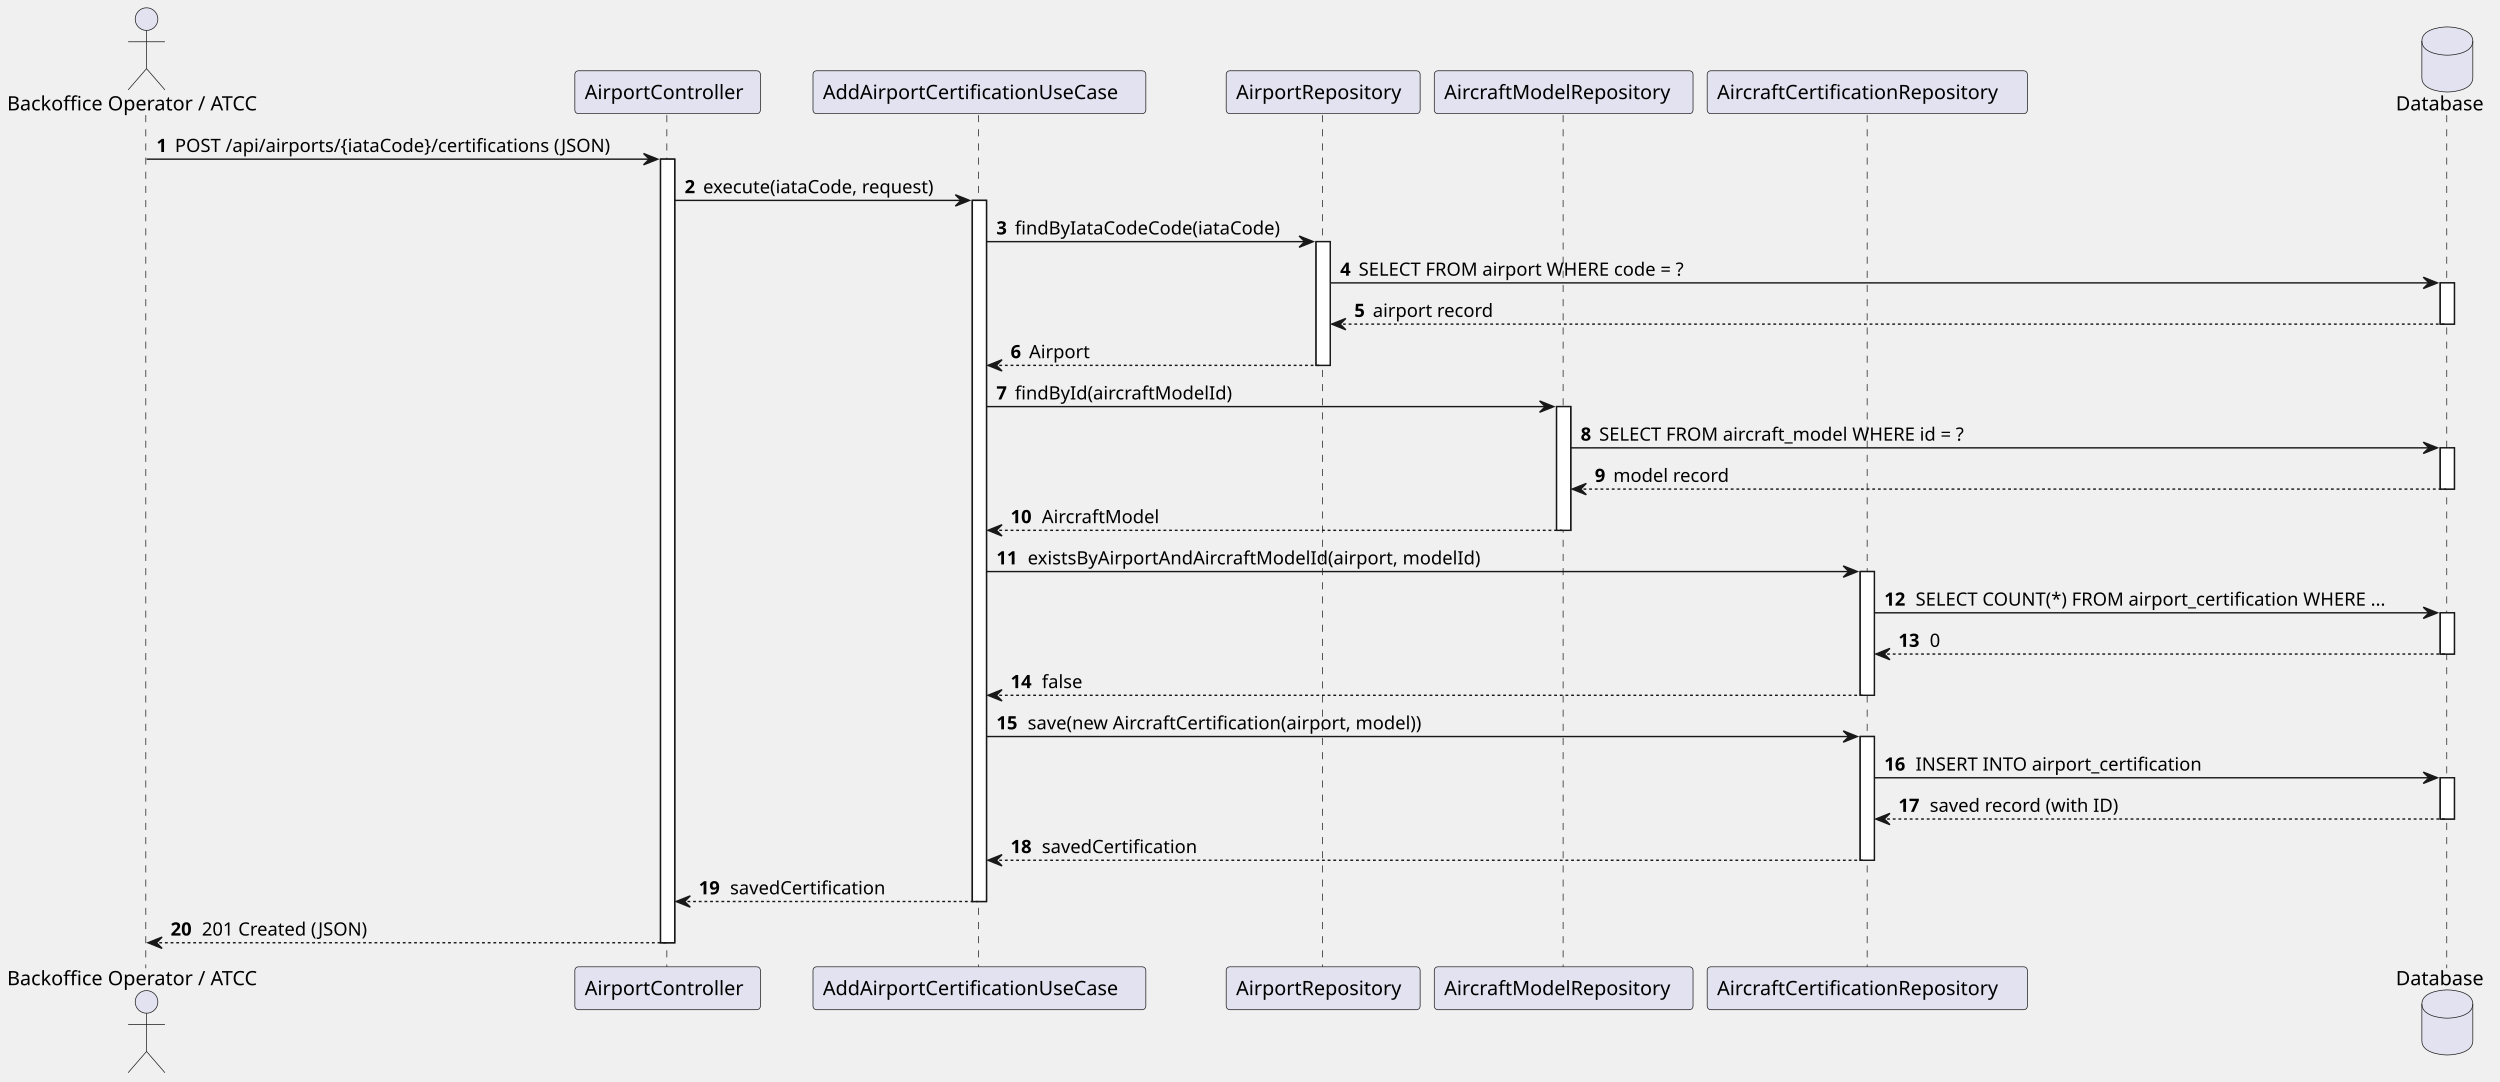
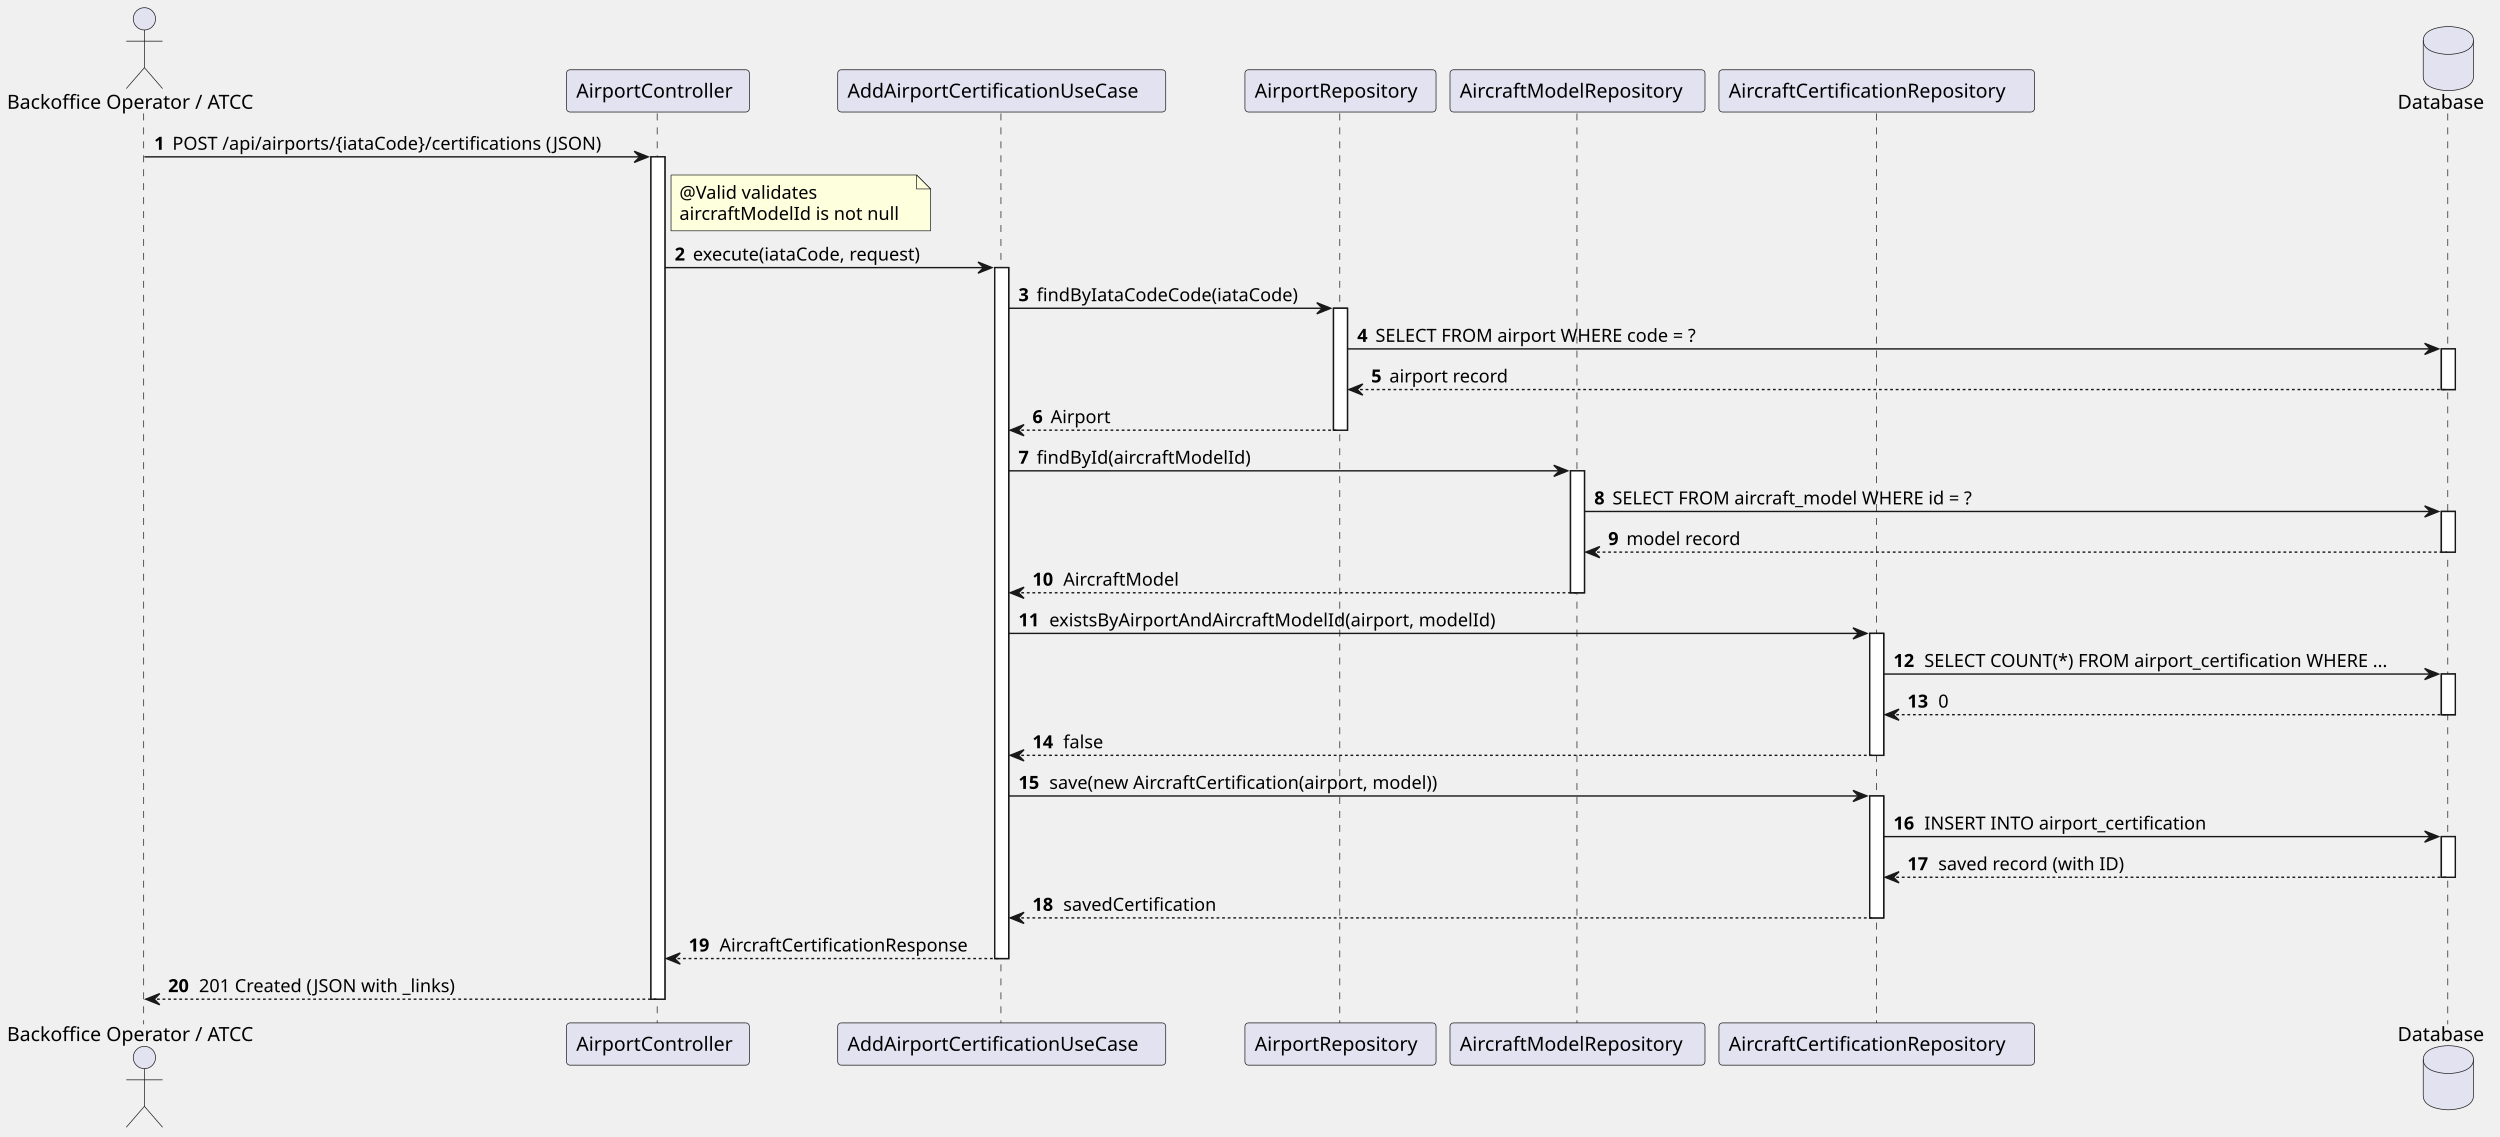
- <svg xmlns="http://www.w3.org/2000/svg" contentStyleType="text/css" data-diagram-type="SEQUENCE" height="764px" preserveAspectRatio="none" style="width:1766px;height:764px;background:#FFFFFF;" version="1.1" viewBox="0 0 1766 764" width="1766px" zoomAndPan="magnify">
+ <svg xmlns="http://www.w3.org/2000/svg" contentStyleType="text/css" data-diagram-type="SEQUENCE" height="815px" preserveAspectRatio="none" style="width:1792px;height:815px;background:#FFFFFF;" version="1.1" viewBox="0 0 1792 815" width="1792px" zoomAndPan="magnify">
  <defs />
  <g>
    <g>
-       <rect fill="#FFFFFF" height="553.523" style="stroke:#181818;stroke-width:1;" width="10" x="466.606" y="112.43" />
-     </g>
-     <g>
-       <rect fill="#FFFFFF" height="495.258" style="stroke:#181818;stroke-width:1;" width="10" x="686.856" y="141.562" />
-     </g>
-     <g>
-       <rect fill="#FFFFFF" height="87.398" style="stroke:#181818;stroke-width:1;" width="10" x="929.684" y="170.695" />
-     </g>
-     <g>
-       <rect fill="#FFFFFF" height="87.398" style="stroke:#181818;stroke-width:1;" width="10" x="1099.57" y="287.227" />
-     </g>
-     <g>
-       <rect fill="#FFFFFF" height="87.398" style="stroke:#181818;stroke-width:1;" width="10" x="1314.05" y="403.758" />
-     </g>
-     <g>
-       <rect fill="#FFFFFF" height="87.398" style="stroke:#181818;stroke-width:1;" width="10" x="1314.05" y="520.289" />
-     </g>
-     <g>
-       <rect fill="#FFFFFF" height="29.133" style="stroke:#181818;stroke-width:1;" width="10" x="1723.796" y="199.828" />
-     </g>
-     <g>
-       <rect fill="#FFFFFF" height="29.133" style="stroke:#181818;stroke-width:1;" width="10" x="1723.796" y="316.359" />
-     </g>
-     <g>
-       <rect fill="#FFFFFF" height="29.133" style="stroke:#181818;stroke-width:1;" width="10" x="1723.796" y="432.891" />
-     </g>
-     <g>
-       <rect fill="#FFFFFF" height="29.133" style="stroke:#181818;stroke-width:1;" width="10" x="1723.796" y="549.422" />
+       <rect fill="#FFFFFF" height="603.789" style="stroke:#181818;stroke-width:1;" width="10" x="466.606" y="112.43" />
+     </g>
+     <g>
+       <rect fill="#FFFFFF" height="495.258" style="stroke:#181818;stroke-width:1;" width="10" x="713.032" y="191.828" />
+     </g>
+     <g>
+       <rect fill="#FFFFFF" height="87.398" style="stroke:#181818;stroke-width:1;" width="10" x="955.86" y="220.961" />
+     </g>
+     <g>
+       <rect fill="#FFFFFF" height="87.398" style="stroke:#181818;stroke-width:1;" width="10" x="1125.746" y="337.492" />
+     </g>
+     <g>
+       <rect fill="#FFFFFF" height="87.398" style="stroke:#181818;stroke-width:1;" width="10" x="1340.226" y="454.023" />
+     </g>
+     <g>
+       <rect fill="#FFFFFF" height="87.398" style="stroke:#181818;stroke-width:1;" width="10" x="1340.226" y="570.555" />
+     </g>
+     <g>
+       <rect fill="#FFFFFF" height="29.133" style="stroke:#181818;stroke-width:1;" width="10" x="1749.972" y="250.094" />
+     </g>
+     <g>
+       <rect fill="#FFFFFF" height="29.133" style="stroke:#181818;stroke-width:1;" width="10" x="1749.972" y="366.625" />
+     </g>
+     <g>
+       <rect fill="#FFFFFF" height="29.133" style="stroke:#181818;stroke-width:1;" width="10" x="1749.972" y="483.156" />
+     </g>
+     <g>
+       <rect fill="#FFFFFF" height="29.133" style="stroke:#181818;stroke-width:1;" width="10" x="1749.972" y="599.688" />
    </g>
    <g class="participant-lifeline" data-entity-uid="part1" data-qualified-name="Actor" id="part1-lifeline">
      <g>
-         <rect fill="#000000" fill-opacity="0" height="602.656" width="8" x="99.512" y="81.297" />
-         <line style="stroke:#181818;stroke-width:0.5;stroke-dasharray:5,5;" x1="103" x2="103" y1="81.297" y2="683.953" />
+         <rect fill="#000000" fill-opacity="0" height="652.922" width="8" x="99.512" y="81.297" />
+         <line style="stroke:#181818;stroke-width:0.5;stroke-dasharray:5,5;" x1="103" x2="103" y1="81.297" y2="734.219" />
      </g>
    </g>
    <g class="participant-lifeline" data-entity-uid="part2" data-qualified-name="Ctrl" id="part2-lifeline">
      <g>
-         <rect fill="#000000" fill-opacity="0" height="602.656" width="8" x="467.606" y="81.297" />
-         <line style="stroke:#181818;stroke-width:0.5;stroke-dasharray:5,5;" x1="471.06" x2="471.06" y1="81.297" y2="683.953" />
+         <rect fill="#000000" fill-opacity="0" height="652.922" width="8" x="467.606" y="81.297" />
+         <line style="stroke:#181818;stroke-width:0.5;stroke-dasharray:5,5;" x1="471.06" x2="471.06" y1="81.297" y2="734.219" />
      </g>
    </g>
    <g class="participant-lifeline" data-entity-uid="part3" data-qualified-name="UC" id="part3-lifeline">
      <g>
-         <rect fill="#000000" fill-opacity="0" height="602.656" width="8" x="687.856" y="81.297" />
-         <line style="stroke:#181818;stroke-width:0.5;stroke-dasharray:5,5;" x1="691.295" x2="691.295" y1="81.297" y2="683.953" />
+         <rect fill="#000000" fill-opacity="0" height="652.922" width="8" x="714.032" y="81.297" />
+         <line style="stroke:#181818;stroke-width:0.5;stroke-dasharray:5,5;" x1="717.471" x2="717.471" y1="81.297" y2="734.219" />
      </g>
    </g>
    <g class="participant-lifeline" data-entity-uid="part4" data-qualified-name="AirportRepo" id="part4-lifeline">
      <g>
-         <rect fill="#000000" fill-opacity="0" height="602.656" width="8" x="930.684" y="81.297" />
-         <line style="stroke:#181818;stroke-width:0.5;stroke-dasharray:5,5;" x1="934.188" x2="934.188" y1="81.297" y2="683.953" />
+         <rect fill="#000000" fill-opacity="0" height="652.922" width="8" x="956.86" y="81.297" />
+         <line style="stroke:#181818;stroke-width:0.5;stroke-dasharray:5,5;" x1="960.364" x2="960.364" y1="81.297" y2="734.219" />
      </g>
    </g>
    <g class="participant-lifeline" data-entity-uid="part5" data-qualified-name="ModelRepo" id="part5-lifeline">
      <g>
-         <rect fill="#000000" fill-opacity="0" height="602.656" width="8" x="1100.57" y="81.297" />
-         <line style="stroke:#181818;stroke-width:0.5;stroke-dasharray:5,5;" x1="1104.18" x2="1104.18" y1="81.297" y2="683.953" />
+         <rect fill="#000000" fill-opacity="0" height="652.922" width="8" x="1126.746" y="81.297" />
+         <line style="stroke:#181818;stroke-width:0.5;stroke-dasharray:5,5;" x1="1130.356" x2="1130.356" y1="81.297" y2="734.219" />
      </g>
    </g>
    <g class="participant-lifeline" data-entity-uid="part6" data-qualified-name="CertRepo" id="part6-lifeline">
      <g>
-         <rect fill="#000000" fill-opacity="0" height="602.656" width="8" x="1315.05" y="81.297" />
-         <line style="stroke:#181818;stroke-width:0.5;stroke-dasharray:5,5;" x1="1318.959" x2="1318.959" y1="81.297" y2="683.953" />
+         <rect fill="#000000" fill-opacity="0" height="652.922" width="8" x="1341.226" y="81.297" />
+         <line style="stroke:#181818;stroke-width:0.5;stroke-dasharray:5,5;" x1="1345.135" x2="1345.135" y1="81.297" y2="734.219" />
      </g>
    </g>
    <g class="participant-lifeline" data-entity-uid="part7" data-qualified-name="DB" id="part7-lifeline">
      <g>
-         <rect fill="#000000" fill-opacity="0" height="602.656" width="8" x="1724.796" y="81.297" />
-         <line style="stroke:#181818;stroke-width:0.5;stroke-dasharray:5,5;" x1="1728.396" x2="1728.396" y1="81.297" y2="683.953" />
+         <rect fill="#000000" fill-opacity="0" height="652.922" width="8" x="1750.972" y="81.297" />
+         <line style="stroke:#181818;stroke-width:0.5;stroke-dasharray:5,5;" x1="1754.571" x2="1754.571" y1="81.297" y2="734.219" />
      </g>
    </g>
    <g class="participant participant-head" data-entity-uid="part1" data-qualified-name="Actor" id="part1-head">
      <text fill="#000000" font-family="sans-serif" font-size="14" lengthAdjust="spacing" textLength="191.023" x="5" y="77.995">Backoffice Operator / ATCC</text>
      <ellipse cx="103.512" cy="13.5" fill="#E2E2F0" rx="8" ry="8" style="stroke:#181818;stroke-width:0.5;" />
      <path d="M103.512,21.5 L103.512,48.5 M90.512,29.5 L116.512,29.5 M103.512,48.5 L90.512,63.5 M103.512,48.5 L116.512,63.5" fill="none" style="stroke:#181818;stroke-width:0.5;" />
    </g>
    <g class="participant participant-tail" data-entity-uid="part1" data-qualified-name="Actor" id="part1-tail">
-       <text fill="#000000" font-family="sans-serif" font-size="14" lengthAdjust="spacing" textLength="191.023" x="5" y="695.948">Backoffice Operator / ATCC</text>
-       <ellipse cx="103.512" cy="707.75" fill="#E2E2F0" rx="8" ry="8" style="stroke:#181818;stroke-width:0.5;" />
-       <path d="M103.512,715.75 L103.512,742.75 M90.512,723.75 L116.512,723.75 M103.512,742.75 L90.512,757.75 M103.512,742.75 L116.512,757.75" fill="none" style="stroke:#181818;stroke-width:0.5;" />
+       <text fill="#000000" font-family="sans-serif" font-size="14" lengthAdjust="spacing" textLength="191.023" x="5" y="746.214">Backoffice Operator / ATCC</text>
+       <ellipse cx="103.512" cy="758.016" fill="#E2E2F0" rx="8" ry="8" style="stroke:#181818;stroke-width:0.5;" />
+       <path d="M103.512,766.016 L103.512,793.016 M90.512,774.016 L116.512,774.016 M103.512,793.016 L90.512,808.016 M103.512,793.016 L116.512,808.016" fill="none" style="stroke:#181818;stroke-width:0.5;" />
    </g>
    <g class="participant participant-head" data-entity-uid="part2" data-qualified-name="Ctrl" id="part2-head">
      <rect fill="#E2E2F0" height="30.297" rx="2.5" ry="2.5" style="stroke:#181818;stroke-width:0.5;" width="131.093" x="406.06" y="50" />
      <text fill="#000000" font-family="sans-serif" font-size="14" lengthAdjust="spacing" textLength="117.093" x="413.06" y="69.995">AirportController</text>
    </g>
    <g class="participant participant-tail" data-entity-uid="part2" data-qualified-name="Ctrl" id="part2-tail">
-       <rect fill="#E2E2F0" height="30.297" rx="2.5" ry="2.5" style="stroke:#181818;stroke-width:0.5;" width="131.093" x="406.06" y="682.953" />
-       <text fill="#000000" font-family="sans-serif" font-size="14" lengthAdjust="spacing" textLength="117.093" x="413.06" y="702.948">AirportController</text>
+       <rect fill="#E2E2F0" height="30.297" rx="2.5" ry="2.5" style="stroke:#181818;stroke-width:0.5;" width="131.093" x="406.06" y="733.219" />
+       <text fill="#000000" font-family="sans-serif" font-size="14" lengthAdjust="spacing" textLength="117.093" x="413.06" y="753.214">AirportController</text>
    </g>
    <g class="participant participant-head" data-entity-uid="part3" data-qualified-name="UC" id="part3-head">
-       <rect fill="#E2E2F0" height="30.297" rx="2.5" ry="2.5" style="stroke:#181818;stroke-width:0.5;" width="235.122" x="574.295" y="50" />
-       <text fill="#000000" font-family="sans-serif" font-size="14" lengthAdjust="spacing" textLength="221.122" x="581.295" y="69.995">AddAirportCertificationUseCase</text>
+       <rect fill="#E2E2F0" height="30.297" rx="2.5" ry="2.5" style="stroke:#181818;stroke-width:0.5;" width="235.122" x="600.471" y="50" />
+       <text fill="#000000" font-family="sans-serif" font-size="14" lengthAdjust="spacing" textLength="221.122" x="607.471" y="69.995">AddAirportCertificationUseCase</text>
    </g>
    <g class="participant participant-tail" data-entity-uid="part3" data-qualified-name="UC" id="part3-tail">
-       <rect fill="#E2E2F0" height="30.297" rx="2.5" ry="2.5" style="stroke:#181818;stroke-width:0.5;" width="235.122" x="574.295" y="682.953" />
-       <text fill="#000000" font-family="sans-serif" font-size="14" lengthAdjust="spacing" textLength="221.122" x="581.295" y="702.948">AddAirportCertificationUseCase</text>
+       <rect fill="#E2E2F0" height="30.297" rx="2.5" ry="2.5" style="stroke:#181818;stroke-width:0.5;" width="235.122" x="600.471" y="733.219" />
+       <text fill="#000000" font-family="sans-serif" font-size="14" lengthAdjust="spacing" textLength="221.122" x="607.471" y="753.214">AddAirportCertificationUseCase</text>
    </g>
    <g class="participant participant-head" data-entity-uid="part4" data-qualified-name="AirportRepo" id="part4-head">
-       <rect fill="#E2E2F0" height="30.297" rx="2.5" ry="2.5" style="stroke:#181818;stroke-width:0.5;" width="136.992" x="866.188" y="50" />
-       <text fill="#000000" font-family="sans-serif" font-size="14" lengthAdjust="spacing" textLength="122.992" x="873.188" y="69.995">AirportRepository</text>
+       <rect fill="#E2E2F0" height="30.297" rx="2.5" ry="2.5" style="stroke:#181818;stroke-width:0.5;" width="136.992" x="892.364" y="50" />
+       <text fill="#000000" font-family="sans-serif" font-size="14" lengthAdjust="spacing" textLength="122.992" x="899.364" y="69.995">AirportRepository</text>
    </g>
    <g class="participant participant-tail" data-entity-uid="part4" data-qualified-name="AirportRepo" id="part4-tail">
-       <rect fill="#E2E2F0" height="30.297" rx="2.5" ry="2.5" style="stroke:#181818;stroke-width:0.5;" width="136.992" x="866.188" y="682.953" />
-       <text fill="#000000" font-family="sans-serif" font-size="14" lengthAdjust="spacing" textLength="122.992" x="873.188" y="702.948">AirportRepository</text>
+       <rect fill="#E2E2F0" height="30.297" rx="2.5" ry="2.5" style="stroke:#181818;stroke-width:0.5;" width="136.992" x="892.364" y="733.219" />
+       <text fill="#000000" font-family="sans-serif" font-size="14" lengthAdjust="spacing" textLength="122.992" x="899.364" y="753.214">AirportRepository</text>
    </g>
    <g class="participant participant-head" data-entity-uid="part5" data-qualified-name="ModelRepo" id="part5-head">
-       <rect fill="#E2E2F0" height="30.297" rx="2.5" ry="2.5" style="stroke:#181818;stroke-width:0.5;" width="182.779" x="1013.18" y="50" />
-       <text fill="#000000" font-family="sans-serif" font-size="14" lengthAdjust="spacing" textLength="168.779" x="1020.18" y="69.995">AircraftModelRepository</text>
+       <rect fill="#E2E2F0" height="30.297" rx="2.5" ry="2.5" style="stroke:#181818;stroke-width:0.5;" width="182.779" x="1039.356" y="50" />
+       <text fill="#000000" font-family="sans-serif" font-size="14" lengthAdjust="spacing" textLength="168.779" x="1046.356" y="69.995">AircraftModelRepository</text>
    </g>
    <g class="participant participant-tail" data-entity-uid="part5" data-qualified-name="ModelRepo" id="part5-tail">
-       <rect fill="#E2E2F0" height="30.297" rx="2.5" ry="2.5" style="stroke:#181818;stroke-width:0.5;" width="182.779" x="1013.18" y="682.953" />
-       <text fill="#000000" font-family="sans-serif" font-size="14" lengthAdjust="spacing" textLength="168.779" x="1020.18" y="702.948">AircraftModelRepository</text>
+       <rect fill="#E2E2F0" height="30.297" rx="2.5" ry="2.5" style="stroke:#181818;stroke-width:0.5;" width="182.779" x="1039.356" y="733.219" />
+       <text fill="#000000" font-family="sans-serif" font-size="14" lengthAdjust="spacing" textLength="168.779" x="1046.356" y="753.214">AircraftModelRepository</text>
    </g>
    <g class="participant participant-head" data-entity-uid="part6" data-qualified-name="CertRepo" id="part6-head">
-       <rect fill="#E2E2F0" height="30.297" rx="2.5" ry="2.5" style="stroke:#181818;stroke-width:0.5;" width="226.181" x="1205.959" y="50" />
-       <text fill="#000000" font-family="sans-serif" font-size="14" lengthAdjust="spacing" textLength="212.181" x="1212.959" y="69.995">AircraftCertificationRepository</text>
+       <rect fill="#E2E2F0" height="30.297" rx="2.5" ry="2.5" style="stroke:#181818;stroke-width:0.5;" width="226.181" x="1232.135" y="50" />
+       <text fill="#000000" font-family="sans-serif" font-size="14" lengthAdjust="spacing" textLength="212.181" x="1239.135" y="69.995">AircraftCertificationRepository</text>
    </g>
    <g class="participant participant-tail" data-entity-uid="part6" data-qualified-name="CertRepo" id="part6-tail">
-       <rect fill="#E2E2F0" height="30.297" rx="2.5" ry="2.5" style="stroke:#181818;stroke-width:0.5;" width="226.181" x="1205.959" y="682.953" />
-       <text fill="#000000" font-family="sans-serif" font-size="14" lengthAdjust="spacing" textLength="212.181" x="1212.959" y="702.948">AircraftCertificationRepository</text>
+       <rect fill="#E2E2F0" height="30.297" rx="2.5" ry="2.5" style="stroke:#181818;stroke-width:0.5;" width="226.181" x="1232.135" y="733.219" />
+       <text fill="#000000" font-family="sans-serif" font-size="14" lengthAdjust="spacing" textLength="212.181" x="1239.135" y="753.214">AircraftCertificationRepository</text>
    </g>
    <g class="participant participant-head" data-entity-uid="part7" data-qualified-name="DB" id="part7-head">
-       <text fill="#000000" font-family="sans-serif" font-size="14" lengthAdjust="spacing" textLength="66.801" x="1692.396" y="77.995">Database</text>
-       <path d="M1710.796,29 C1710.796,19 1728.796,19 1728.796,19 C1728.796,19 1746.796,19 1746.796,29 L1746.796,55 C1746.796,65 1728.796,65 1728.796,65 C1728.796,65 1710.796,65 1710.796,55 L1710.796,29" fill="#E2E2F0" style="stroke:#181818;stroke-width:0.5;" />
-       <path d="M1710.796,29 C1710.796,39 1728.796,39 1728.796,39 C1728.796,39 1746.796,39 1746.796,29" fill="none" style="stroke:#181818;stroke-width:0.5;" />
+       <text fill="#000000" font-family="sans-serif" font-size="14" lengthAdjust="spacing" textLength="66.801" x="1718.571" y="77.995">Database</text>
+       <path d="M1736.972,29 C1736.972,19 1754.972,19 1754.972,19 C1754.972,19 1772.972,19 1772.972,29 L1772.972,55 C1772.972,65 1754.972,65 1754.972,65 C1754.972,65 1736.972,65 1736.972,55 L1736.972,29" fill="#E2E2F0" style="stroke:#181818;stroke-width:0.5;" />
+       <path d="M1736.972,29 C1736.972,39 1754.972,39 1754.972,39 C1754.972,39 1772.972,39 1772.972,29" fill="none" style="stroke:#181818;stroke-width:0.5;" />
    </g>
    <g class="participant participant-tail" data-entity-uid="part7" data-qualified-name="DB" id="part7-tail">
-       <text fill="#000000" font-family="sans-serif" font-size="14" lengthAdjust="spacing" textLength="66.801" x="1692.396" y="695.948">Database</text>
-       <path d="M1710.796,709.25 C1710.796,699.25 1728.796,699.25 1728.796,699.25 C1728.796,699.25 1746.796,699.25 1746.796,709.25 L1746.796,735.25 C1746.796,745.25 1728.796,745.25 1728.796,745.25 C1728.796,745.25 1710.796,745.25 1710.796,735.25 L1710.796,709.25" fill="#E2E2F0" style="stroke:#181818;stroke-width:0.5;" />
-       <path d="M1710.796,709.25 C1710.796,719.25 1728.796,719.25 1728.796,719.25 C1728.796,719.25 1746.796,719.25 1746.796,709.25" fill="none" style="stroke:#181818;stroke-width:0.5;" />
-     </g>
-     <g>
-       <rect fill="#FFFFFF" height="553.523" style="stroke:#181818;stroke-width:1;" width="10" x="466.606" y="112.43" />
-     </g>
-     <g>
-       <rect fill="#FFFFFF" height="495.258" style="stroke:#181818;stroke-width:1;" width="10" x="686.856" y="141.562" />
-     </g>
-     <g>
-       <rect fill="#FFFFFF" height="87.398" style="stroke:#181818;stroke-width:1;" width="10" x="929.684" y="170.695" />
-     </g>
-     <g>
-       <rect fill="#FFFFFF" height="87.398" style="stroke:#181818;stroke-width:1;" width="10" x="1099.57" y="287.227" />
-     </g>
-     <g>
-       <rect fill="#FFFFFF" height="87.398" style="stroke:#181818;stroke-width:1;" width="10" x="1314.05" y="403.758" />
-     </g>
-     <g>
-       <rect fill="#FFFFFF" height="87.398" style="stroke:#181818;stroke-width:1;" width="10" x="1314.05" y="520.289" />
-     </g>
-     <g>
-       <rect fill="#FFFFFF" height="29.133" style="stroke:#181818;stroke-width:1;" width="10" x="1723.796" y="199.828" />
-     </g>
-     <g>
-       <rect fill="#FFFFFF" height="29.133" style="stroke:#181818;stroke-width:1;" width="10" x="1723.796" y="316.359" />
-     </g>
-     <g>
-       <rect fill="#FFFFFF" height="29.133" style="stroke:#181818;stroke-width:1;" width="10" x="1723.796" y="432.891" />
-     </g>
-     <g>
-       <rect fill="#FFFFFF" height="29.133" style="stroke:#181818;stroke-width:1;" width="10" x="1723.796" y="549.422" />
+       <text fill="#000000" font-family="sans-serif" font-size="14" lengthAdjust="spacing" textLength="66.801" x="1718.571" y="746.214">Database</text>
+       <path d="M1736.972,759.516 C1736.972,749.516 1754.972,749.516 1754.972,749.516 C1754.972,749.516 1772.972,749.516 1772.972,759.516 L1772.972,785.516 C1772.972,795.516 1754.972,795.516 1754.972,795.516 C1754.972,795.516 1736.972,795.516 1736.972,785.516 L1736.972,759.516" fill="#E2E2F0" style="stroke:#181818;stroke-width:0.5;" />
+       <path d="M1736.972,759.516 C1736.972,769.516 1754.972,769.516 1754.972,769.516 C1754.972,769.516 1772.972,769.516 1772.972,759.516" fill="none" style="stroke:#181818;stroke-width:0.5;" />
+     </g>
+     <g>
+       <rect fill="#FFFFFF" height="603.789" style="stroke:#181818;stroke-width:1;" width="10" x="466.606" y="112.43" />
+     </g>
+     <g>
+       <rect fill="#FFFFFF" height="495.258" style="stroke:#181818;stroke-width:1;" width="10" x="713.032" y="191.828" />
+     </g>
+     <g>
+       <rect fill="#FFFFFF" height="87.398" style="stroke:#181818;stroke-width:1;" width="10" x="955.86" y="220.961" />
+     </g>
+     <g>
+       <rect fill="#FFFFFF" height="87.398" style="stroke:#181818;stroke-width:1;" width="10" x="1125.746" y="337.492" />
+     </g>
+     <g>
+       <rect fill="#FFFFFF" height="87.398" style="stroke:#181818;stroke-width:1;" width="10" x="1340.226" y="454.023" />
+     </g>
+     <g>
+       <rect fill="#FFFFFF" height="87.398" style="stroke:#181818;stroke-width:1;" width="10" x="1340.226" y="570.555" />
+     </g>
+     <g>
+       <rect fill="#FFFFFF" height="29.133" style="stroke:#181818;stroke-width:1;" width="10" x="1749.972" y="250.094" />
+     </g>
+     <g>
+       <rect fill="#FFFFFF" height="29.133" style="stroke:#181818;stroke-width:1;" width="10" x="1749.972" y="366.625" />
+     </g>
+     <g>
+       <rect fill="#FFFFFF" height="29.133" style="stroke:#181818;stroke-width:1;" width="10" x="1749.972" y="483.156" />
+     </g>
+     <g>
+       <rect fill="#FFFFFF" height="29.133" style="stroke:#181818;stroke-width:1;" width="10" x="1749.972" y="599.688" />
    </g>
    <g class="message" data-entity-1="part1" data-entity-2="part2" id="msg1">
      <polygon fill="#181818" points="454.606,108.43,464.606,112.43,454.606,116.43,458.606,112.43" style="stroke:#181818;stroke-width:1;" />
      <line style="stroke:#181818;stroke-width:1;" x1="103.512" x2="460.606" y1="112.43" y2="112.43" />
      <text fill="#000000" font-family="sans-serif" font-size="13" font-weight="bold" lengthAdjust="spacing" textLength="9.045" x="110.512" y="107.364">1</text>
      <text fill="#000000" font-family="sans-serif" font-size="13" lengthAdjust="spacing" textLength="331.049" x="123.557" y="107.364">POST /api/airports/{iataCode}/certifications (JSON)</text>
    </g>
+     <path d="M481,125.43 L481,165.43 L667,165.43 L667,135.43 L657,125.43 L481,125.43" fill="#FEFFDD" style="stroke:#181818;stroke-width:0.5;" />
+     <path d="M657,125.43 L657,135.43 L667,135.43 L657,125.43" fill="#FEFFDD" style="stroke:#181818;stroke-width:0.5;" />
+     <text fill="#000000" font-family="sans-serif" font-size="13" lengthAdjust="spacing" textLength="108.437" x="487" y="142.497">@Valid validates</text>
+     <text fill="#000000" font-family="sans-serif" font-size="13" lengthAdjust="spacing" textLength="165.947" x="487" y="157.629">aircraftModelId is not null</text>
    <g class="message" data-entity-1="part2" data-entity-2="part3" id="msg2">
-       <polygon fill="#181818" points="674.856,137.562,684.856,141.562,674.856,145.562,678.856,141.562" style="stroke:#181818;stroke-width:1;" />
-       <line style="stroke:#181818;stroke-width:1;" x1="476.606" x2="680.856" y1="141.562" y2="141.562" />
-       <text fill="#000000" font-family="sans-serif" font-size="13" font-weight="bold" lengthAdjust="spacing" textLength="9.045" x="483.606" y="136.497">2</text>
-       <text fill="#000000" font-family="sans-serif" font-size="13" lengthAdjust="spacing" textLength="178.204" x="496.652" y="136.497">execute(iataCode, request)</text>
+       <polygon fill="#181818" points="701.032,187.828,711.032,191.828,701.032,195.828,705.032,191.828" style="stroke:#181818;stroke-width:1;" />
+       <line style="stroke:#181818;stroke-width:1;" x1="476.606" x2="707.032" y1="191.828" y2="191.828" />
+       <text fill="#000000" font-family="sans-serif" font-size="13" font-weight="bold" lengthAdjust="spacing" textLength="9.045" x="483.606" y="186.762">2</text>
+       <text fill="#000000" font-family="sans-serif" font-size="13" lengthAdjust="spacing" textLength="178.204" x="496.652" y="186.762">execute(iataCode, request)</text>
    </g>
    <g class="message" data-entity-1="part3" data-entity-2="part4" id="msg3">
-       <polygon fill="#181818" points="917.684,166.695,927.684,170.695,917.684,174.695,921.684,170.695" style="stroke:#181818;stroke-width:1;" />
-       <line style="stroke:#181818;stroke-width:1;" x1="696.856" x2="923.684" y1="170.695" y2="170.695" />
-       <text fill="#000000" font-family="sans-serif" font-size="13" font-weight="bold" lengthAdjust="spacing" textLength="9.045" x="703.856" y="165.629">3</text>
-       <text fill="#000000" font-family="sans-serif" font-size="13" lengthAdjust="spacing" textLength="200.783" x="716.901" y="165.629">findByIataCodeCode(iataCode)</text>
+       <polygon fill="#181818" points="943.86,216.961,953.86,220.961,943.86,224.961,947.86,220.961" style="stroke:#181818;stroke-width:1;" />
+       <line style="stroke:#181818;stroke-width:1;" x1="723.032" x2="949.86" y1="220.961" y2="220.961" />
+       <text fill="#000000" font-family="sans-serif" font-size="13" font-weight="bold" lengthAdjust="spacing" textLength="9.045" x="730.032" y="215.895">3</text>
+       <text fill="#000000" font-family="sans-serif" font-size="13" lengthAdjust="spacing" textLength="200.783" x="743.077" y="215.895">findByIataCodeCode(iataCode)</text>
    </g>
    <g class="message" data-entity-1="part4" data-entity-2="part7" id="msg4">
-       <polygon fill="#181818" points="1711.796,195.828,1721.796,199.828,1711.796,203.828,1715.796,199.828" style="stroke:#181818;stroke-width:1;" />
-       <line style="stroke:#181818;stroke-width:1;" x1="939.684" x2="1717.796" y1="199.828" y2="199.828" />
-       <text fill="#000000" font-family="sans-serif" font-size="13" font-weight="bold" lengthAdjust="spacing" textLength="9.045" x="946.684" y="194.762">4</text>
-       <text fill="#000000" font-family="sans-serif" font-size="13" lengthAdjust="spacing" textLength="252.497" x="959.73" y="194.762">SELECT FROM airport WHERE code = ?</text>
+       <polygon fill="#181818" points="1737.972,246.094,1747.972,250.094,1737.972,254.094,1741.972,250.094" style="stroke:#181818;stroke-width:1;" />
+       <line style="stroke:#181818;stroke-width:1;" x1="965.86" x2="1743.972" y1="250.094" y2="250.094" />
+       <text fill="#000000" font-family="sans-serif" font-size="13" font-weight="bold" lengthAdjust="spacing" textLength="9.045" x="972.86" y="245.028">4</text>
+       <text fill="#000000" font-family="sans-serif" font-size="13" lengthAdjust="spacing" textLength="252.497" x="985.905" y="245.028">SELECT FROM airport WHERE code = ?</text>
    </g>
    <g class="message" data-entity-1="part7" data-entity-2="part4" id="msg5">
-       <polygon fill="#181818" points="950.684,224.961,940.684,228.961,950.684,232.961,946.684,228.961" style="stroke:#181818;stroke-width:1;" />
-       <line style="stroke:#181818;stroke-width:1;stroke-dasharray:2,2;" x1="944.684" x2="1727.796" y1="228.961" y2="228.961" />
-       <text fill="#000000" font-family="sans-serif" font-size="13" font-weight="bold" lengthAdjust="spacing" textLength="9.045" x="956.684" y="223.895">5</text>
-       <text fill="#000000" font-family="sans-serif" font-size="13" lengthAdjust="spacing" textLength="89.743" x="969.73" y="223.895">airport record</text>
+       <polygon fill="#181818" points="976.86,275.227,966.86,279.227,976.86,283.227,972.86,279.227" style="stroke:#181818;stroke-width:1;" />
+       <line style="stroke:#181818;stroke-width:1;stroke-dasharray:2,2;" x1="970.86" x2="1753.972" y1="279.227" y2="279.227" />
+       <text fill="#000000" font-family="sans-serif" font-size="13" font-weight="bold" lengthAdjust="spacing" textLength="9.045" x="982.86" y="274.161">5</text>
+       <text fill="#000000" font-family="sans-serif" font-size="13" lengthAdjust="spacing" textLength="89.743" x="995.905" y="274.161">airport record</text>
    </g>
    <g class="message" data-entity-1="part4" data-entity-2="part3" id="msg6">
-       <polygon fill="#181818" points="707.856,254.094,697.856,258.094,707.856,262.094,703.856,258.094" style="stroke:#181818;stroke-width:1;" />
-       <line style="stroke:#181818;stroke-width:1;stroke-dasharray:2,2;" x1="701.856" x2="933.684" y1="258.094" y2="258.094" />
-       <text fill="#000000" font-family="sans-serif" font-size="13" font-weight="bold" lengthAdjust="spacing" textLength="9.045" x="713.856" y="253.028">6</text>
-       <text fill="#000000" font-family="sans-serif" font-size="13" lengthAdjust="spacing" textLength="44.497" x="726.901" y="253.028">Airport</text>
+       <polygon fill="#181818" points="734.032,304.359,724.032,308.359,734.032,312.359,730.032,308.359" style="stroke:#181818;stroke-width:1;" />
+       <line style="stroke:#181818;stroke-width:1;stroke-dasharray:2,2;" x1="728.032" x2="959.86" y1="308.359" y2="308.359" />
+       <text fill="#000000" font-family="sans-serif" font-size="13" font-weight="bold" lengthAdjust="spacing" textLength="9.045" x="740.032" y="303.293">6</text>
+       <text fill="#000000" font-family="sans-serif" font-size="13" lengthAdjust="spacing" textLength="44.497" x="753.077" y="303.293">Airport</text>
    </g>
    <g class="message" data-entity-1="part3" data-entity-2="part5" id="msg7">
-       <polygon fill="#181818" points="1087.57,283.227,1097.57,287.227,1087.57,291.227,1091.57,287.227" style="stroke:#181818;stroke-width:1;" />
-       <line style="stroke:#181818;stroke-width:1;" x1="696.856" x2="1093.57" y1="287.227" y2="287.227" />
-       <text fill="#000000" font-family="sans-serif" font-size="13" font-weight="bold" lengthAdjust="spacing" textLength="9.045" x="703.856" y="282.161">7</text>
-       <text fill="#000000" font-family="sans-serif" font-size="13" lengthAdjust="spacing" textLength="161.694" x="716.901" y="282.161">findById(aircraftModelId)</text>
+       <polygon fill="#181818" points="1113.746,333.492,1123.746,337.492,1113.746,341.492,1117.746,337.492" style="stroke:#181818;stroke-width:1;" />
+       <line style="stroke:#181818;stroke-width:1;" x1="723.032" x2="1119.746" y1="337.492" y2="337.492" />
+       <text fill="#000000" font-family="sans-serif" font-size="13" font-weight="bold" lengthAdjust="spacing" textLength="9.045" x="730.032" y="332.426">7</text>
+       <text fill="#000000" font-family="sans-serif" font-size="13" lengthAdjust="spacing" textLength="161.694" x="743.077" y="332.426">findById(aircraftModelId)</text>
    </g>
    <g class="message" data-entity-1="part5" data-entity-2="part7" id="msg8">
-       <polygon fill="#181818" points="1711.796,312.359,1721.796,316.359,1711.796,320.359,1715.796,316.359" style="stroke:#181818;stroke-width:1;" />
-       <line style="stroke:#181818;stroke-width:1;" x1="1109.57" x2="1717.796" y1="316.359" y2="316.359" />
-       <text fill="#000000" font-family="sans-serif" font-size="13" font-weight="bold" lengthAdjust="spacing" textLength="9.045" x="1116.57" y="311.293">8</text>
-       <text fill="#000000" font-family="sans-serif" font-size="13" lengthAdjust="spacing" textLength="283.474" x="1129.615" y="311.293">SELECT FROM aircraft_model WHERE id = ?</text>
+       <polygon fill="#181818" points="1737.972,362.625,1747.972,366.625,1737.972,370.625,1741.972,366.625" style="stroke:#181818;stroke-width:1;" />
+       <line style="stroke:#181818;stroke-width:1;" x1="1135.746" x2="1743.972" y1="366.625" y2="366.625" />
+       <text fill="#000000" font-family="sans-serif" font-size="13" font-weight="bold" lengthAdjust="spacing" textLength="9.045" x="1142.746" y="361.559">8</text>
+       <text fill="#000000" font-family="sans-serif" font-size="13" lengthAdjust="spacing" textLength="283.474" x="1155.791" y="361.559">SELECT FROM aircraft_model WHERE id = ?</text>
    </g>
    <g class="message" data-entity-1="part7" data-entity-2="part5" id="msg9">
-       <polygon fill="#181818" points="1120.57,341.492,1110.57,345.492,1120.57,349.492,1116.57,345.492" style="stroke:#181818;stroke-width:1;" />
-       <line style="stroke:#181818;stroke-width:1;stroke-dasharray:2,2;" x1="1114.57" x2="1727.796" y1="345.492" y2="345.492" />
-       <text fill="#000000" font-family="sans-serif" font-size="13" font-weight="bold" lengthAdjust="spacing" textLength="9.045" x="1126.57" y="340.426">9</text>
-       <text fill="#000000" font-family="sans-serif" font-size="13" lengthAdjust="spacing" textLength="86.652" x="1139.615" y="340.426">model record</text>
+       <polygon fill="#181818" points="1146.746,391.758,1136.746,395.758,1146.746,399.758,1142.746,395.758" style="stroke:#181818;stroke-width:1;" />
+       <line style="stroke:#181818;stroke-width:1;stroke-dasharray:2,2;" x1="1140.746" x2="1753.972" y1="395.758" y2="395.758" />
+       <text fill="#000000" font-family="sans-serif" font-size="13" font-weight="bold" lengthAdjust="spacing" textLength="9.045" x="1152.746" y="390.692">9</text>
+       <text fill="#000000" font-family="sans-serif" font-size="13" lengthAdjust="spacing" textLength="86.652" x="1165.791" y="390.692">model record</text>
    </g>
    <g class="message" data-entity-1="part5" data-entity-2="part3" id="msg10">
-       <polygon fill="#181818" points="707.856,370.625,697.856,374.625,707.856,378.625,703.856,374.625" style="stroke:#181818;stroke-width:1;" />
-       <line style="stroke:#181818;stroke-width:1;stroke-dasharray:2,2;" x1="701.856" x2="1103.57" y1="374.625" y2="374.625" />
-       <text fill="#000000" font-family="sans-serif" font-size="13" font-weight="bold" lengthAdjust="spacing" textLength="18.091" x="713.856" y="369.559">10</text>
-       <text fill="#000000" font-family="sans-serif" font-size="13" lengthAdjust="spacing" textLength="87.014" x="735.947" y="369.559">AircraftModel</text>
+       <polygon fill="#181818" points="734.032,420.891,724.032,424.891,734.032,428.891,730.032,424.891" style="stroke:#181818;stroke-width:1;" />
+       <line style="stroke:#181818;stroke-width:1;stroke-dasharray:2,2;" x1="728.032" x2="1129.746" y1="424.891" y2="424.891" />
+       <text fill="#000000" font-family="sans-serif" font-size="13" font-weight="bold" lengthAdjust="spacing" textLength="18.091" x="740.032" y="419.825">10</text>
+       <text fill="#000000" font-family="sans-serif" font-size="13" lengthAdjust="spacing" textLength="87.014" x="762.123" y="419.825">AircraftModel</text>
    </g>
    <g class="message" data-entity-1="part3" data-entity-2="part6" id="msg11">
-       <polygon fill="#181818" points="1302.05,399.758,1312.05,403.758,1302.05,407.758,1306.05,403.758" style="stroke:#181818;stroke-width:1;" />
-       <line style="stroke:#181818;stroke-width:1;" x1="696.856" x2="1308.05" y1="403.758" y2="403.758" />
-       <text fill="#000000" font-family="sans-serif" font-size="13" font-weight="bold" lengthAdjust="spacing" textLength="18.091" x="703.856" y="398.692">11</text>
-       <text fill="#000000" font-family="sans-serif" font-size="13" lengthAdjust="spacing" textLength="338.082" x="725.947" y="398.692">existsByAirportAndAircraftModelId(airport, modelId)</text>
+       <polygon fill="#181818" points="1328.226,450.023,1338.226,454.023,1328.226,458.023,1332.226,454.023" style="stroke:#181818;stroke-width:1;" />
+       <line style="stroke:#181818;stroke-width:1;" x1="723.032" x2="1334.226" y1="454.023" y2="454.023" />
+       <text fill="#000000" font-family="sans-serif" font-size="13" font-weight="bold" lengthAdjust="spacing" textLength="18.091" x="730.032" y="448.957">11</text>
+       <text fill="#000000" font-family="sans-serif" font-size="13" lengthAdjust="spacing" textLength="338.082" x="752.123" y="448.957">existsByAirportAndAircraftModelId(airport, modelId)</text>
    </g>
    <g class="message" data-entity-1="part6" data-entity-2="part7" id="msg12">
-       <polygon fill="#181818" points="1711.796,428.891,1721.796,432.891,1711.796,436.891,1715.796,432.891" style="stroke:#181818;stroke-width:1;" />
-       <line style="stroke:#181818;stroke-width:1;" x1="1324.05" x2="1717.796" y1="432.891" y2="432.891" />
-       <text fill="#000000" font-family="sans-serif" font-size="13" font-weight="bold" lengthAdjust="spacing" textLength="18.091" x="1331.05" y="427.825">12</text>
-       <text fill="#000000" font-family="sans-serif" font-size="13" lengthAdjust="spacing" textLength="358.655" x="1353.141" y="427.825">SELECT COUNT(*) FROM airport_certification WHERE ...</text>
+       <polygon fill="#181818" points="1737.972,479.156,1747.972,483.156,1737.972,487.156,1741.972,483.156" style="stroke:#181818;stroke-width:1;" />
+       <line style="stroke:#181818;stroke-width:1;" x1="1350.226" x2="1743.972" y1="483.156" y2="483.156" />
+       <text fill="#000000" font-family="sans-serif" font-size="13" font-weight="bold" lengthAdjust="spacing" textLength="18.091" x="1357.226" y="478.09">12</text>
+       <text fill="#000000" font-family="sans-serif" font-size="13" lengthAdjust="spacing" textLength="358.655" x="1379.316" y="478.09">SELECT COUNT(*) FROM airport_certification WHERE ...</text>
    </g>
    <g class="message" data-entity-1="part7" data-entity-2="part6" id="msg13">
-       <polygon fill="#181818" points="1335.05,458.023,1325.05,462.023,1335.05,466.023,1331.05,462.023" style="stroke:#181818;stroke-width:1;" />
-       <line style="stroke:#181818;stroke-width:1;stroke-dasharray:2,2;" x1="1329.05" x2="1727.796" y1="462.023" y2="462.023" />
-       <text fill="#000000" font-family="sans-serif" font-size="13" font-weight="bold" lengthAdjust="spacing" textLength="18.091" x="1341.05" y="456.957">13</text>
-       <text fill="#000000" font-family="sans-serif" font-size="13" lengthAdjust="spacing" textLength="8.271" x="1363.141" y="456.957">0</text>
+       <polygon fill="#181818" points="1361.226,508.289,1351.226,512.289,1361.226,516.289,1357.226,512.289" style="stroke:#181818;stroke-width:1;" />
+       <line style="stroke:#181818;stroke-width:1;stroke-dasharray:2,2;" x1="1355.226" x2="1753.972" y1="512.289" y2="512.289" />
+       <text fill="#000000" font-family="sans-serif" font-size="13" font-weight="bold" lengthAdjust="spacing" textLength="18.091" x="1367.226" y="507.223">13</text>
+       <text fill="#000000" font-family="sans-serif" font-size="13" lengthAdjust="spacing" textLength="8.271" x="1389.316" y="507.223">0</text>
    </g>
    <g class="message" data-entity-1="part6" data-entity-2="part3" id="msg14">
-       <polygon fill="#181818" points="707.856,487.156,697.856,491.156,707.856,495.156,703.856,491.156" style="stroke:#181818;stroke-width:1;" />
-       <line style="stroke:#181818;stroke-width:1;stroke-dasharray:2,2;" x1="701.856" x2="1318.05" y1="491.156" y2="491.156" />
-       <text fill="#000000" font-family="sans-serif" font-size="13" font-weight="bold" lengthAdjust="spacing" textLength="18.091" x="713.856" y="486.09">14</text>
-       <text fill="#000000" font-family="sans-serif" font-size="13" lengthAdjust="spacing" textLength="30.926" x="735.947" y="486.09">false</text>
+       <polygon fill="#181818" points="734.032,537.422,724.032,541.422,734.032,545.422,730.032,541.422" style="stroke:#181818;stroke-width:1;" />
+       <line style="stroke:#181818;stroke-width:1;stroke-dasharray:2,2;" x1="728.032" x2="1344.226" y1="541.422" y2="541.422" />
+       <text fill="#000000" font-family="sans-serif" font-size="13" font-weight="bold" lengthAdjust="spacing" textLength="18.091" x="740.032" y="536.356">14</text>
+       <text fill="#000000" font-family="sans-serif" font-size="13" lengthAdjust="spacing" textLength="30.926" x="762.123" y="536.356">false</text>
    </g>
    <g class="message" data-entity-1="part3" data-entity-2="part6" id="msg15">
-       <polygon fill="#181818" points="1302.05,516.289,1312.05,520.289,1302.05,524.289,1306.05,520.289" style="stroke:#181818;stroke-width:1;" />
-       <line style="stroke:#181818;stroke-width:1;" x1="696.856" x2="1308.05" y1="520.289" y2="520.289" />
-       <text fill="#000000" font-family="sans-serif" font-size="13" font-weight="bold" lengthAdjust="spacing" textLength="18.091" x="703.856" y="515.223">15</text>
-       <text fill="#000000" font-family="sans-serif" font-size="13" lengthAdjust="spacing" textLength="301.349" x="725.947" y="515.223">save(new AircraftCertification(airport, model))</text>
+       <polygon fill="#181818" points="1328.226,566.555,1338.226,570.555,1328.226,574.555,1332.226,570.555" style="stroke:#181818;stroke-width:1;" />
+       <line style="stroke:#181818;stroke-width:1;" x1="723.032" x2="1334.226" y1="570.555" y2="570.555" />
+       <text fill="#000000" font-family="sans-serif" font-size="13" font-weight="bold" lengthAdjust="spacing" textLength="18.091" x="730.032" y="565.489">15</text>
+       <text fill="#000000" font-family="sans-serif" font-size="13" lengthAdjust="spacing" textLength="301.349" x="752.123" y="565.489">save(new AircraftCertification(airport, model))</text>
    </g>
    <g class="message" data-entity-1="part6" data-entity-2="part7" id="msg16">
-       <polygon fill="#181818" points="1711.796,545.422,1721.796,549.422,1711.796,553.422,1715.796,549.422" style="stroke:#181818;stroke-width:1;" />
-       <line style="stroke:#181818;stroke-width:1;" x1="1324.05" x2="1717.796" y1="549.422" y2="549.422" />
-       <text fill="#000000" font-family="sans-serif" font-size="13" font-weight="bold" lengthAdjust="spacing" textLength="18.091" x="1331.05" y="544.356">16</text>
-       <text fill="#000000" font-family="sans-serif" font-size="13" lengthAdjust="spacing" textLength="214.468" x="1353.141" y="544.356">INSERT INTO airport_certification</text>
+       <polygon fill="#181818" points="1737.972,595.688,1747.972,599.688,1737.972,603.688,1741.972,599.688" style="stroke:#181818;stroke-width:1;" />
+       <line style="stroke:#181818;stroke-width:1;" x1="1350.226" x2="1743.972" y1="599.688" y2="599.688" />
+       <text fill="#000000" font-family="sans-serif" font-size="13" font-weight="bold" lengthAdjust="spacing" textLength="18.091" x="1357.226" y="594.622">16</text>
+       <text fill="#000000" font-family="sans-serif" font-size="13" lengthAdjust="spacing" textLength="214.468" x="1379.316" y="594.622">INSERT INTO airport_certification</text>
    </g>
    <g class="message" data-entity-1="part7" data-entity-2="part6" id="msg17">
-       <polygon fill="#181818" points="1335.05,574.555,1325.05,578.555,1335.05,582.555,1331.05,578.555" style="stroke:#181818;stroke-width:1;" />
-       <line style="stroke:#181818;stroke-width:1;stroke-dasharray:2,2;" x1="1329.05" x2="1727.796" y1="578.555" y2="578.555" />
-       <text fill="#000000" font-family="sans-serif" font-size="13" font-weight="bold" lengthAdjust="spacing" textLength="18.091" x="1341.05" y="573.489">17</text>
-       <text fill="#000000" font-family="sans-serif" font-size="13" lengthAdjust="spacing" textLength="144.689" x="1363.141" y="573.489">saved record (with ID)</text>
+       <polygon fill="#181818" points="1361.226,624.82,1351.226,628.82,1361.226,632.82,1357.226,628.82" style="stroke:#181818;stroke-width:1;" />
+       <line style="stroke:#181818;stroke-width:1;stroke-dasharray:2,2;" x1="1355.226" x2="1753.972" y1="628.82" y2="628.82" />
+       <text fill="#000000" font-family="sans-serif" font-size="13" font-weight="bold" lengthAdjust="spacing" textLength="18.091" x="1367.226" y="623.754">17</text>
+       <text fill="#000000" font-family="sans-serif" font-size="13" lengthAdjust="spacing" textLength="144.689" x="1389.316" y="623.754">saved record (with ID)</text>
    </g>
    <g class="message" data-entity-1="part6" data-entity-2="part3" id="msg18">
-       <polygon fill="#181818" points="707.856,603.688,697.856,607.688,707.856,611.688,703.856,607.688" style="stroke:#181818;stroke-width:1;" />
-       <line style="stroke:#181818;stroke-width:1;stroke-dasharray:2,2;" x1="701.856" x2="1318.05" y1="607.688" y2="607.688" />
-       <text fill="#000000" font-family="sans-serif" font-size="13" font-weight="bold" lengthAdjust="spacing" textLength="18.091" x="713.856" y="602.622">18</text>
-       <text fill="#000000" font-family="sans-serif" font-size="13" lengthAdjust="spacing" textLength="118.016" x="735.947" y="602.622">savedCertification</text>
+       <polygon fill="#181818" points="734.032,653.953,724.032,657.953,734.032,661.953,730.032,657.953" style="stroke:#181818;stroke-width:1;" />
+       <line style="stroke:#181818;stroke-width:1;stroke-dasharray:2,2;" x1="728.032" x2="1344.226" y1="657.953" y2="657.953" />
+       <text fill="#000000" font-family="sans-serif" font-size="13" font-weight="bold" lengthAdjust="spacing" textLength="18.091" x="740.032" y="652.887">18</text>
+       <text fill="#000000" font-family="sans-serif" font-size="13" lengthAdjust="spacing" textLength="118.016" x="762.123" y="652.887">savedCertification</text>
    </g>
    <g class="message" data-entity-1="part3" data-entity-2="part2" id="msg19">
-       <polygon fill="#181818" points="487.606,632.82,477.606,636.82,487.606,640.82,483.606,636.82" style="stroke:#181818;stroke-width:1;" />
-       <line style="stroke:#181818;stroke-width:1;stroke-dasharray:2,2;" x1="481.606" x2="690.856" y1="636.82" y2="636.82" />
-       <text fill="#000000" font-family="sans-serif" font-size="13" font-weight="bold" lengthAdjust="spacing" textLength="18.091" x="493.606" y="631.754">19</text>
-       <text fill="#000000" font-family="sans-serif" font-size="13" lengthAdjust="spacing" textLength="118.016" x="515.697" y="631.754">savedCertification</text>
+       <polygon fill="#181818" points="487.606,683.086,477.606,687.086,487.606,691.086,483.606,687.086" style="stroke:#181818;stroke-width:1;" />
+       <line style="stroke:#181818;stroke-width:1;stroke-dasharray:2,2;" x1="481.606" x2="717.032" y1="687.086" y2="687.086" />
+       <text fill="#000000" font-family="sans-serif" font-size="13" font-weight="bold" lengthAdjust="spacing" textLength="18.091" x="493.606" y="682.02">19</text>
+       <text fill="#000000" font-family="sans-serif" font-size="13" lengthAdjust="spacing" textLength="190.334" x="515.697" y="682.02">AircraftCertificationResponse</text>
    </g>
    <g class="message" data-entity-1="part2" data-entity-2="part1" id="msg20">
-       <polygon fill="#181818" points="114.512,661.953,104.512,665.953,114.512,669.953,110.512,665.953" style="stroke:#181818;stroke-width:1;" />
-       <line style="stroke:#181818;stroke-width:1;stroke-dasharray:2,2;" x1="108.512" x2="470.606" y1="665.953" y2="665.953" />
-       <text fill="#000000" font-family="sans-serif" font-size="13" font-weight="bold" lengthAdjust="spacing" textLength="18.091" x="120.512" y="660.887">20</text>
-       <text fill="#000000" font-family="sans-serif" font-size="13" lengthAdjust="spacing" textLength="126.998" x="142.602" y="660.887">201 Created (JSON)</text>
+       <polygon fill="#181818" points="114.512,712.219,104.512,716.219,114.512,720.219,110.512,716.219" style="stroke:#181818;stroke-width:1;" />
+       <line style="stroke:#181818;stroke-width:1;stroke-dasharray:2,2;" x1="108.512" x2="470.606" y1="716.219" y2="716.219" />
+       <text fill="#000000" font-family="sans-serif" font-size="13" font-weight="bold" lengthAdjust="spacing" textLength="18.091" x="120.512" y="711.153">20</text>
+       <text fill="#000000" font-family="sans-serif" font-size="13" lengthAdjust="spacing" textLength="199.107" x="142.602" y="711.153">201 Created (JSON with _links)</text>
    </g>
  </g>
</svg>
